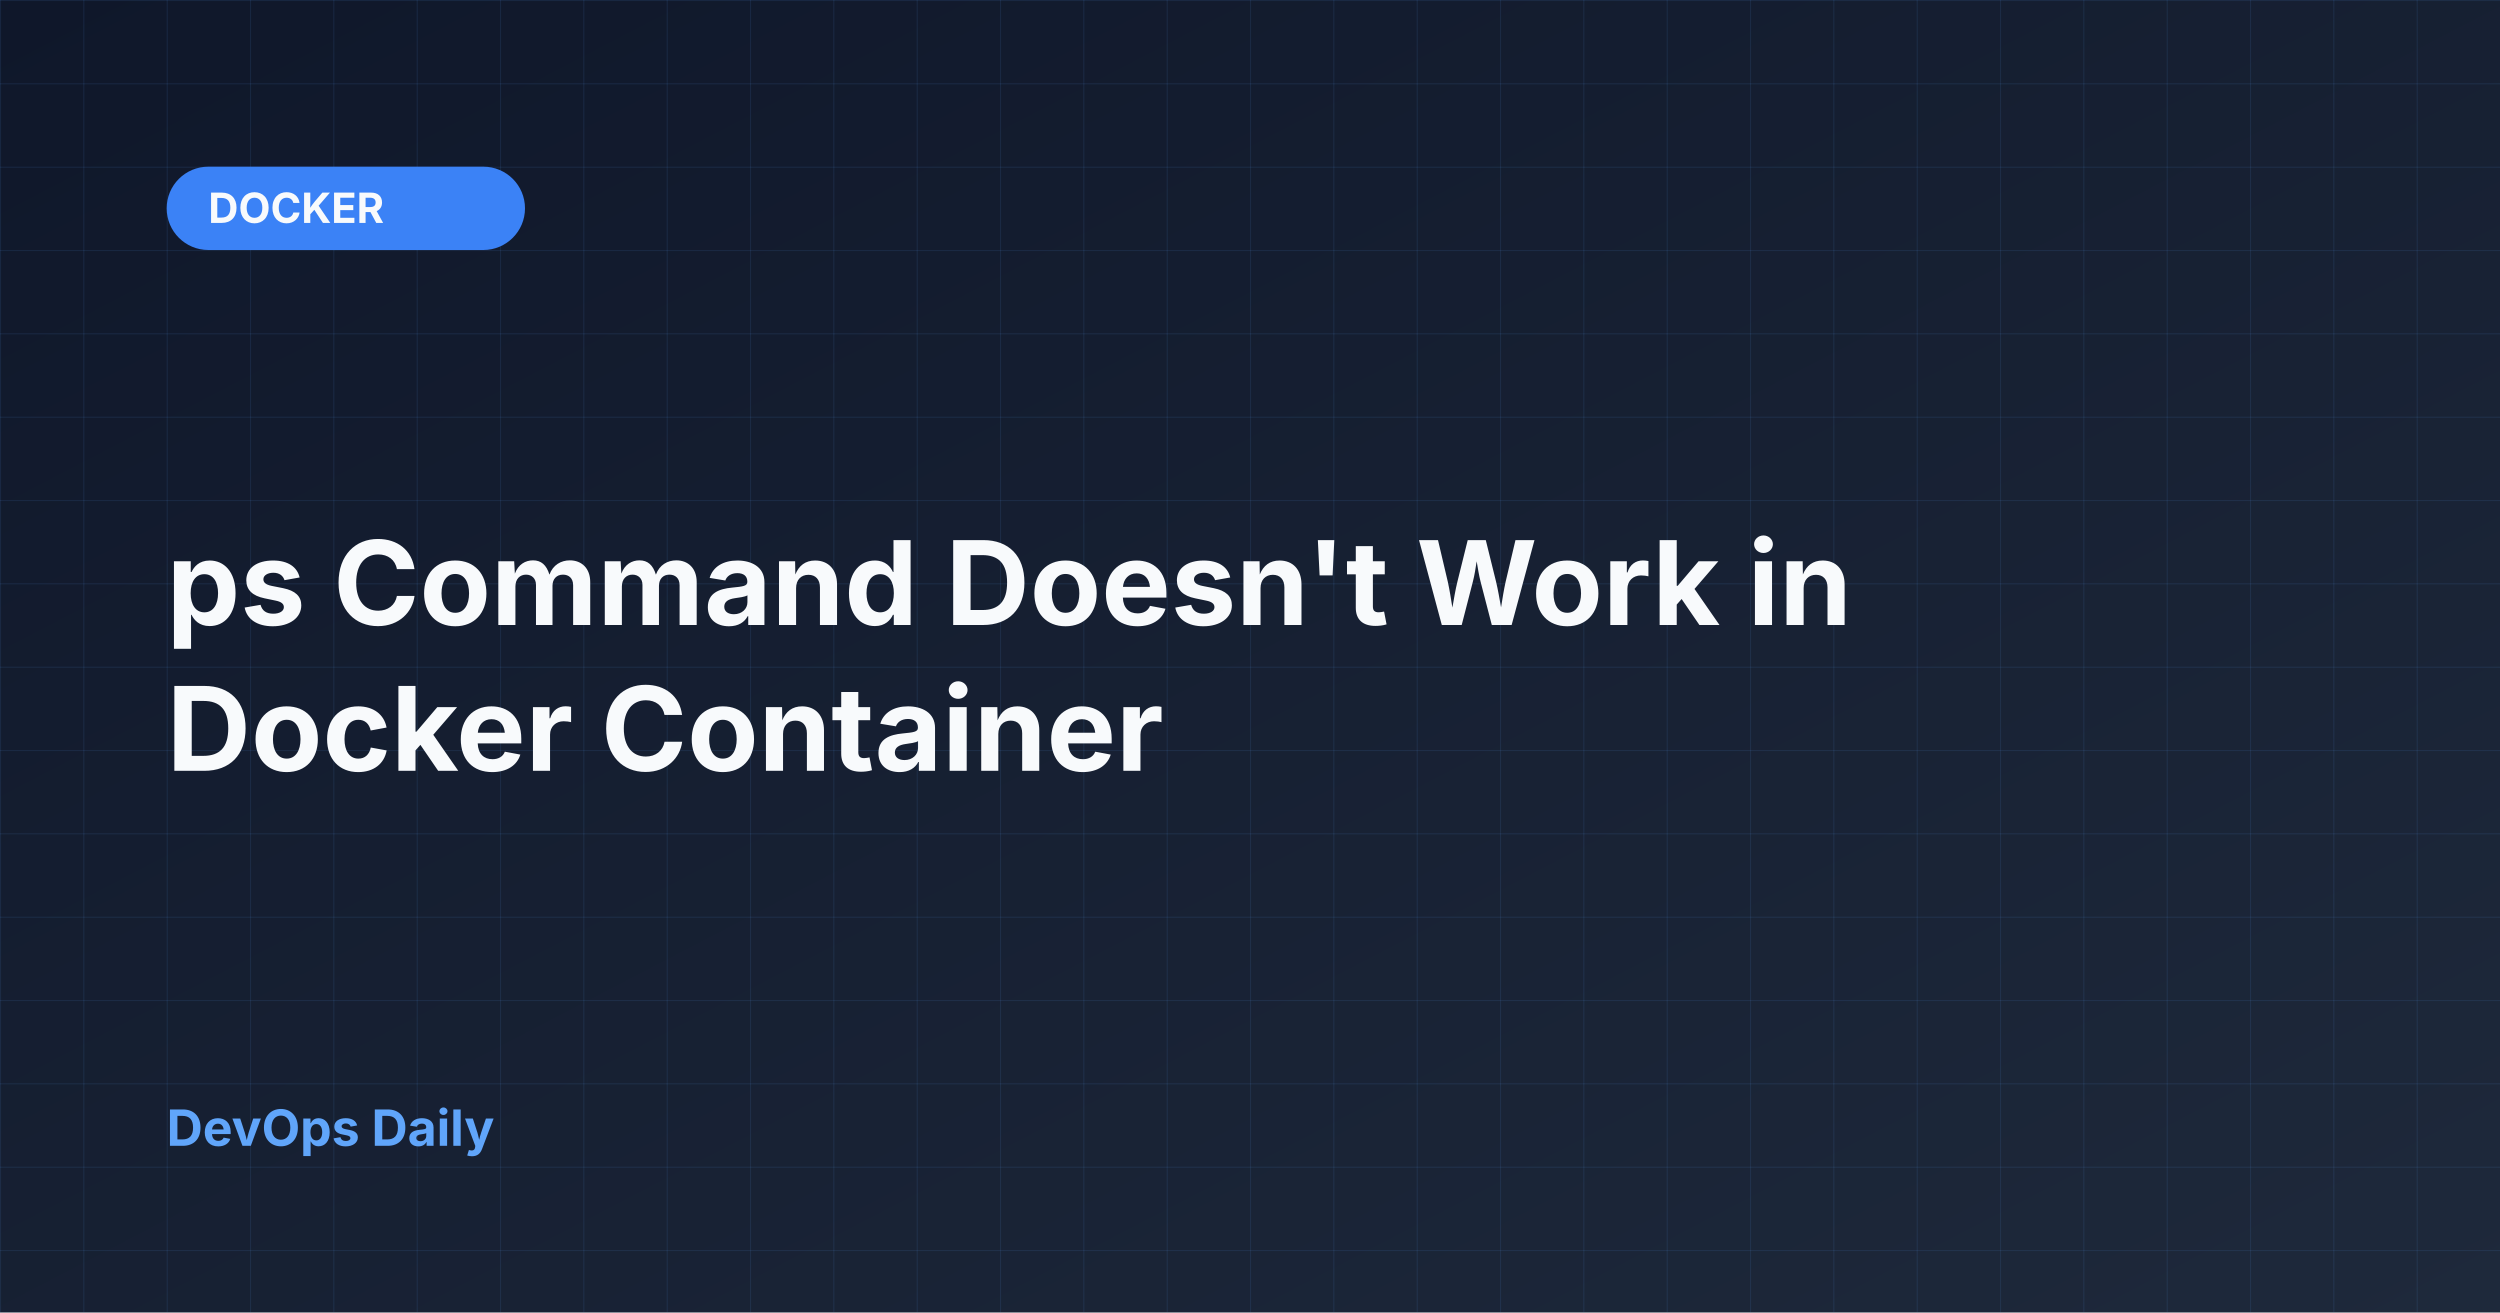
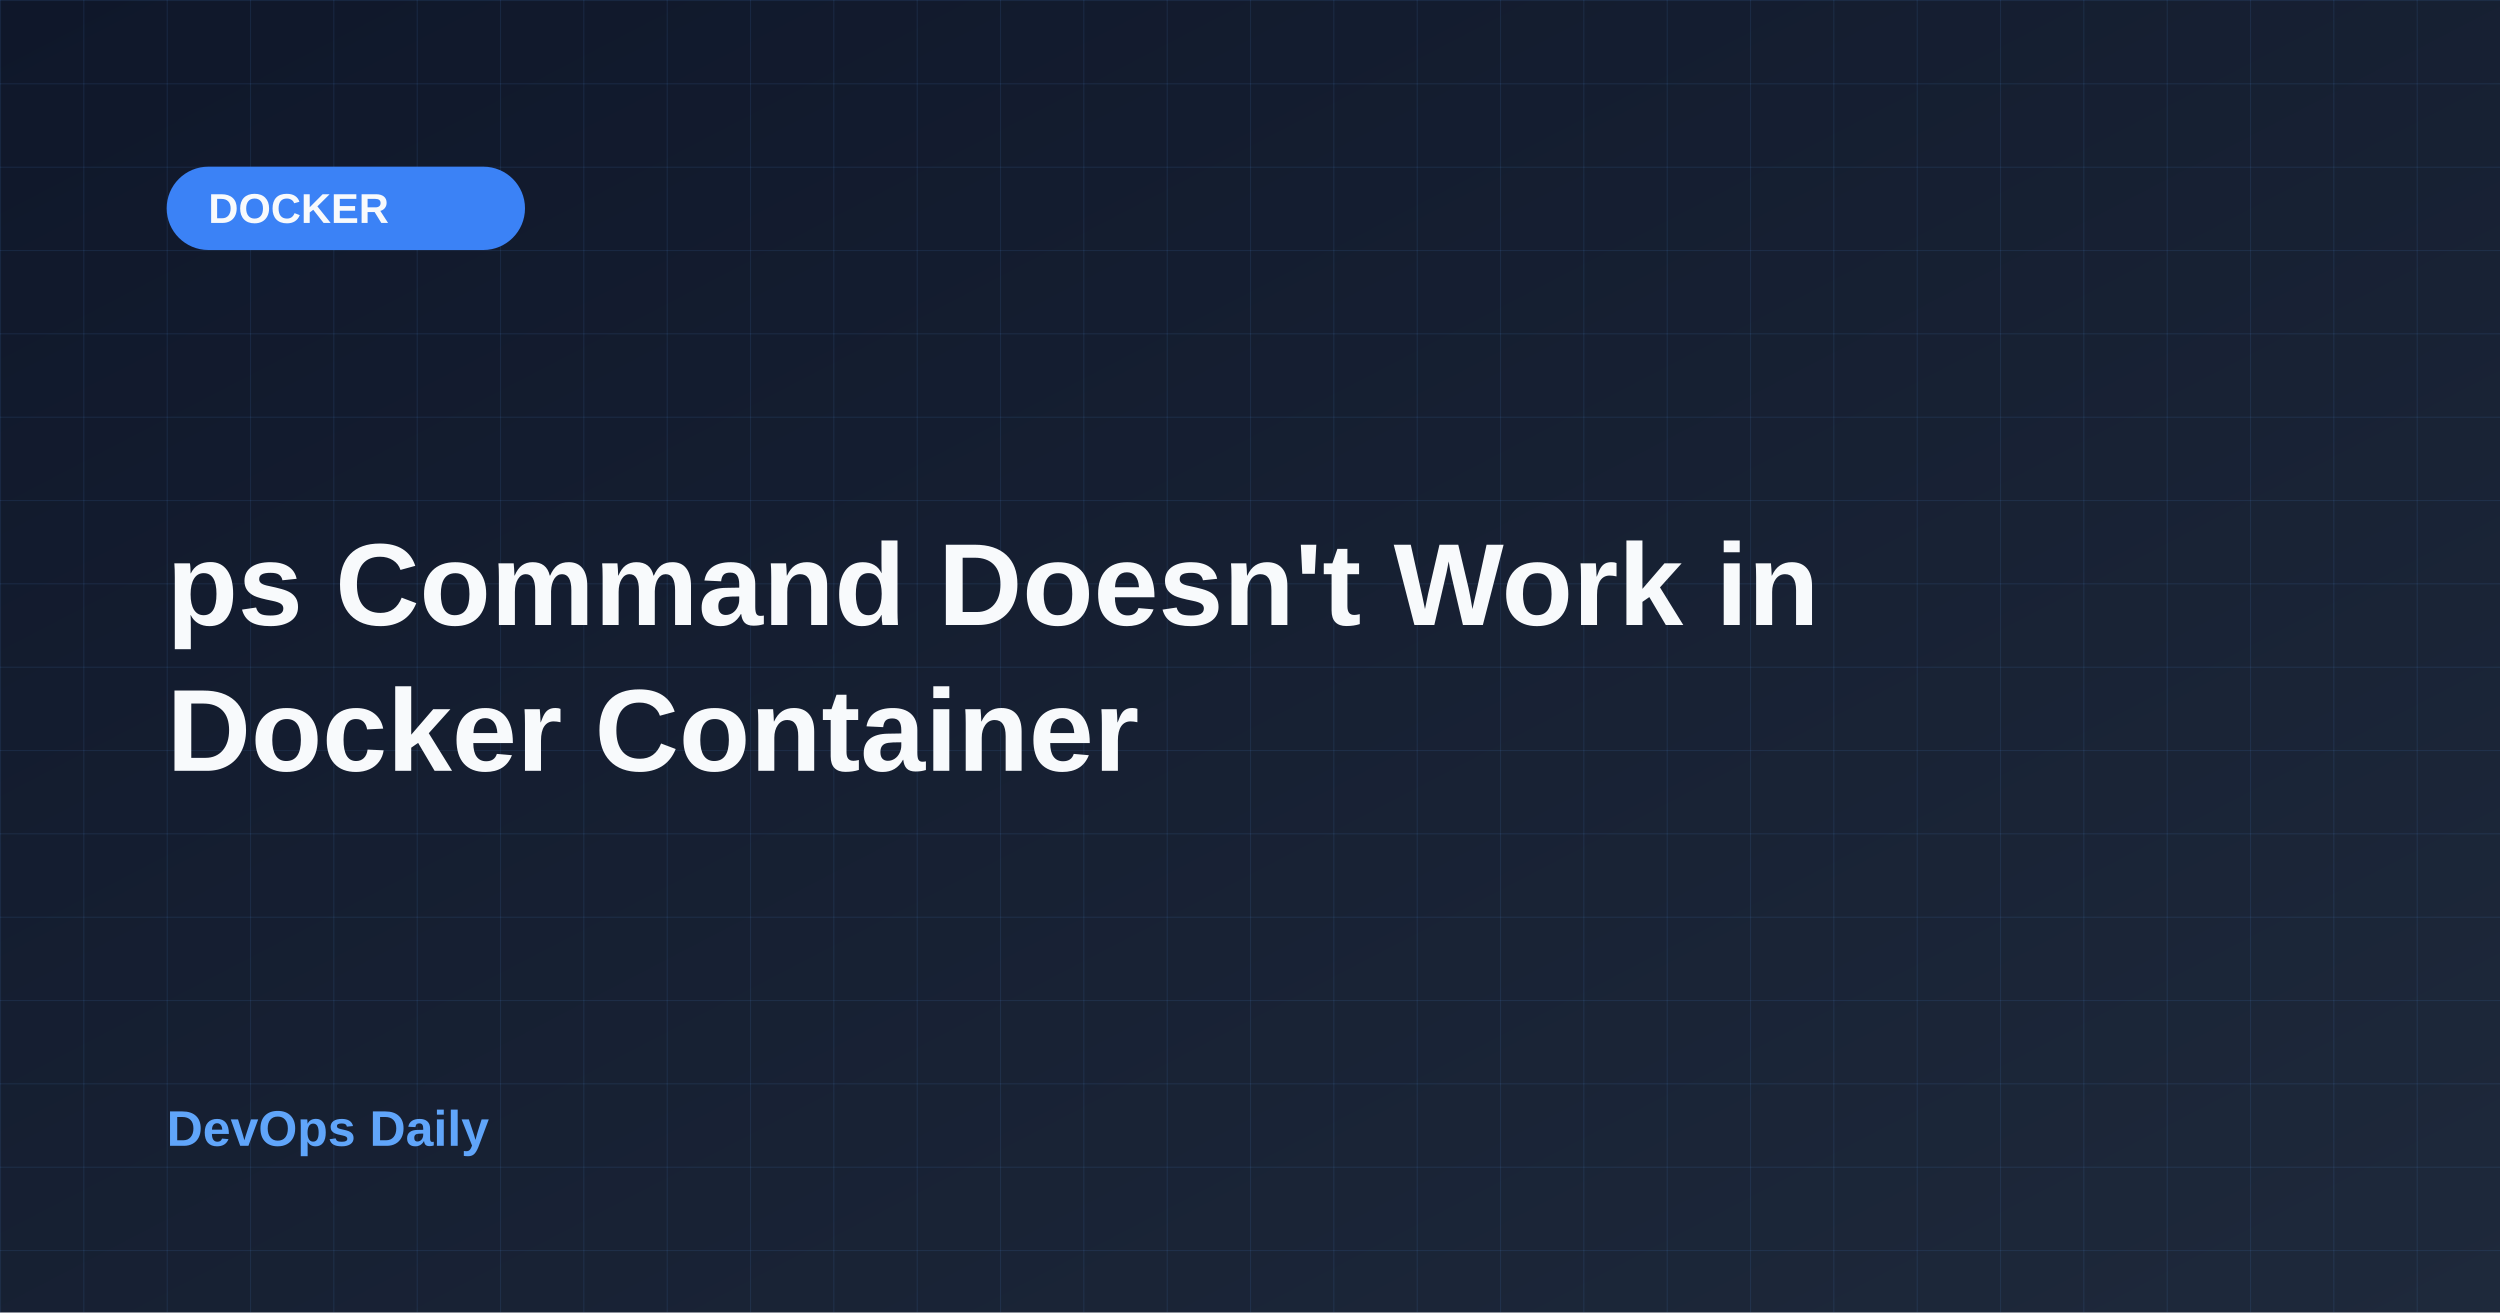
<svg xmlns="http://www.w3.org/2000/svg" width="1200" height="630">
  <defs>
    <linearGradient id="bgGradient" x1="0%" y1="0%" x2="100%" y2="100%">
      <stop offset="0%" style="stop-color:#0f172a;stop-opacity:1" />
      <stop offset="100%" style="stop-color:#1e293b;stop-opacity:1" />
    </linearGradient>
    <pattern id="grid" x="0" y="0" width="40" height="40" patternUnits="userSpaceOnUse">
      <line x1="0" y1="0" x2="0" y2="40" stroke="#60a5fa" stroke-width="1" opacity="0.1" />
      <line x1="0" y1="0" x2="40" y2="0" stroke="#60a5fa" stroke-width="1" opacity="0.1" />
    </pattern>
  </defs>
  <rect width="1200" height="630" fill="url(#bgGradient)" />
  <rect width="1200" height="630" fill="url(#grid)" />
  <rect x="80" y="80" width="172" height="40" rx="20" fill="#3b82f6" />
-   <text x="100" y="107" font-family="system-ui, -apple-system, sans-serif" font-size="20" font-weight="bold" fill="#f8fafc">DOCKER</text>
-   <text x="80" y="300" font-family="system-ui, -apple-system, sans-serif" font-size="56" font-weight="bold" fill="#f8fafc">ps Command Doesn't Work in</text>
-   <text x="80" y="370" font-family="system-ui, -apple-system, sans-serif" font-size="56" font-weight="bold" fill="#f8fafc">Docker Container</text>
-   <text x="80" y="550" font-family="system-ui, -apple-system, sans-serif" font-size="24" font-weight="bold" fill="#60a5fa">DevOps Daily</text>
+   <text x="100" y="107" font-family="Arial, sans-serif" font-size="20" font-weight="bold" fill="#f8fafc">DOCKER</text>
+   <text x="80" y="300" font-family="Arial, sans-serif" font-size="56" font-weight="bold" fill="#f8fafc">ps Command Doesn't Work in</text>
+   <text x="80" y="370" font-family="Arial, sans-serif" font-size="56" font-weight="bold" fill="#f8fafc">Docker Container</text>
+   <text x="80" y="550" font-family="Arial, sans-serif" font-size="24" font-weight="bold" fill="#60a5fa">DevOps Daily</text>
</svg>
